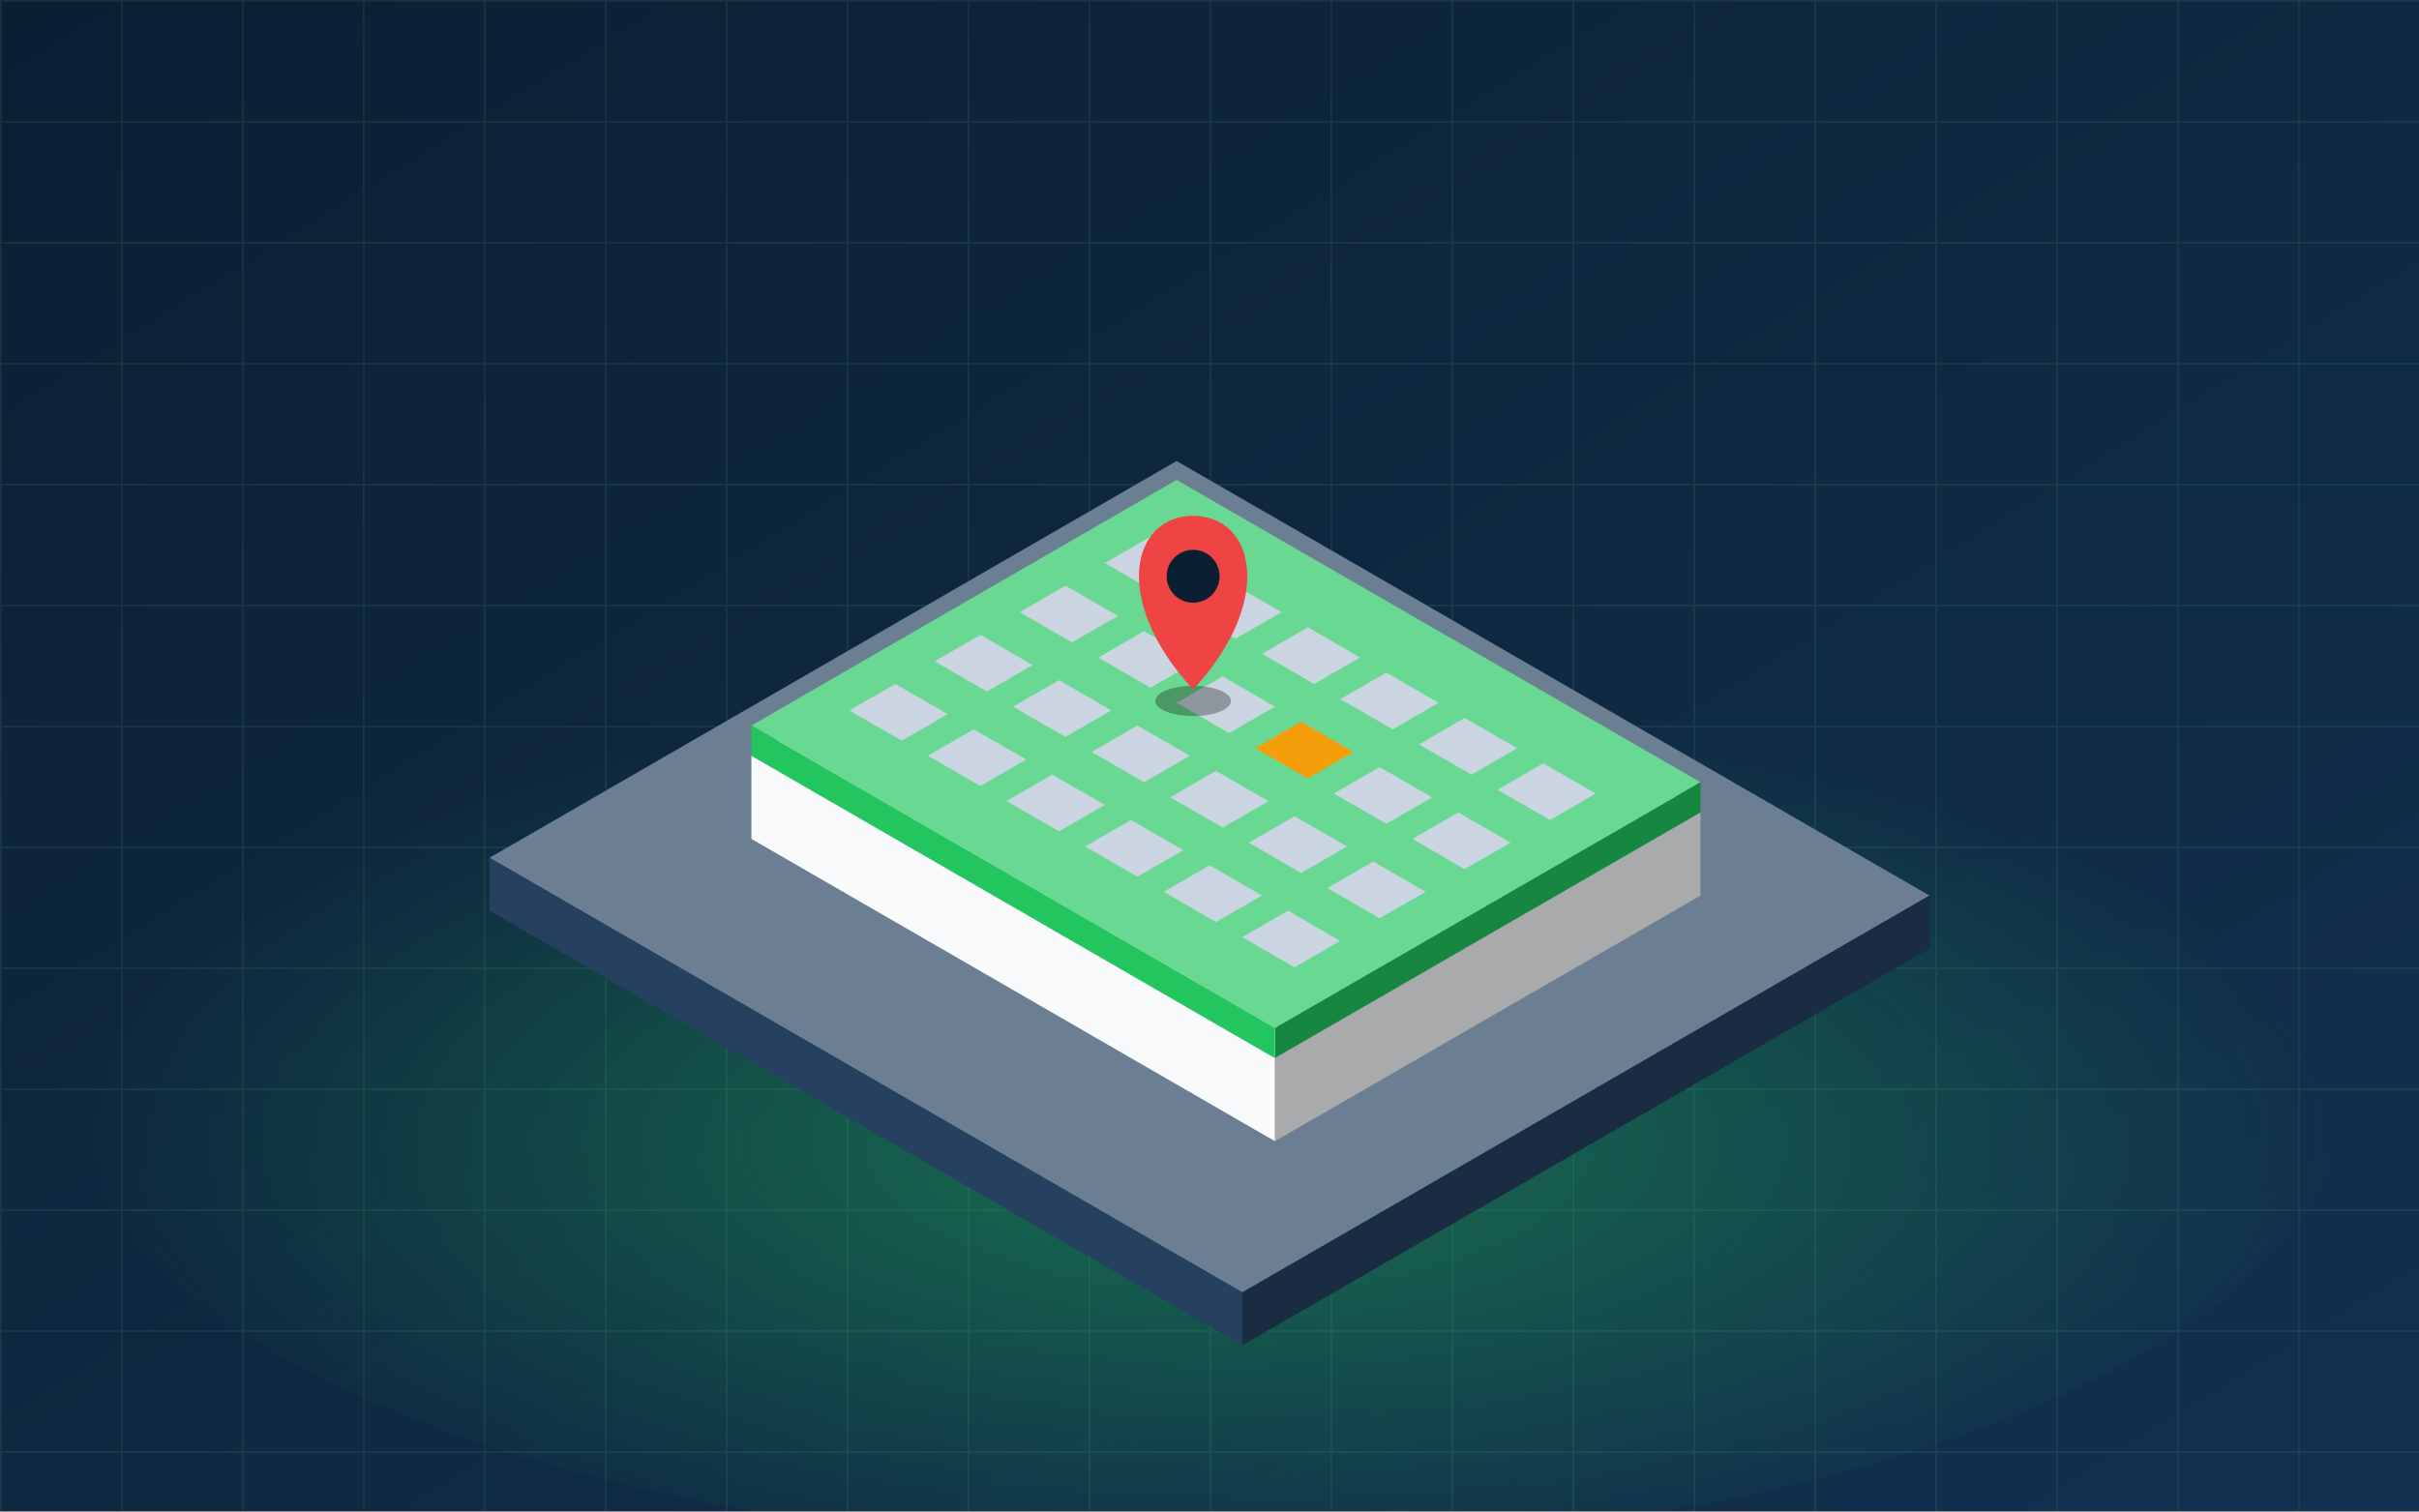
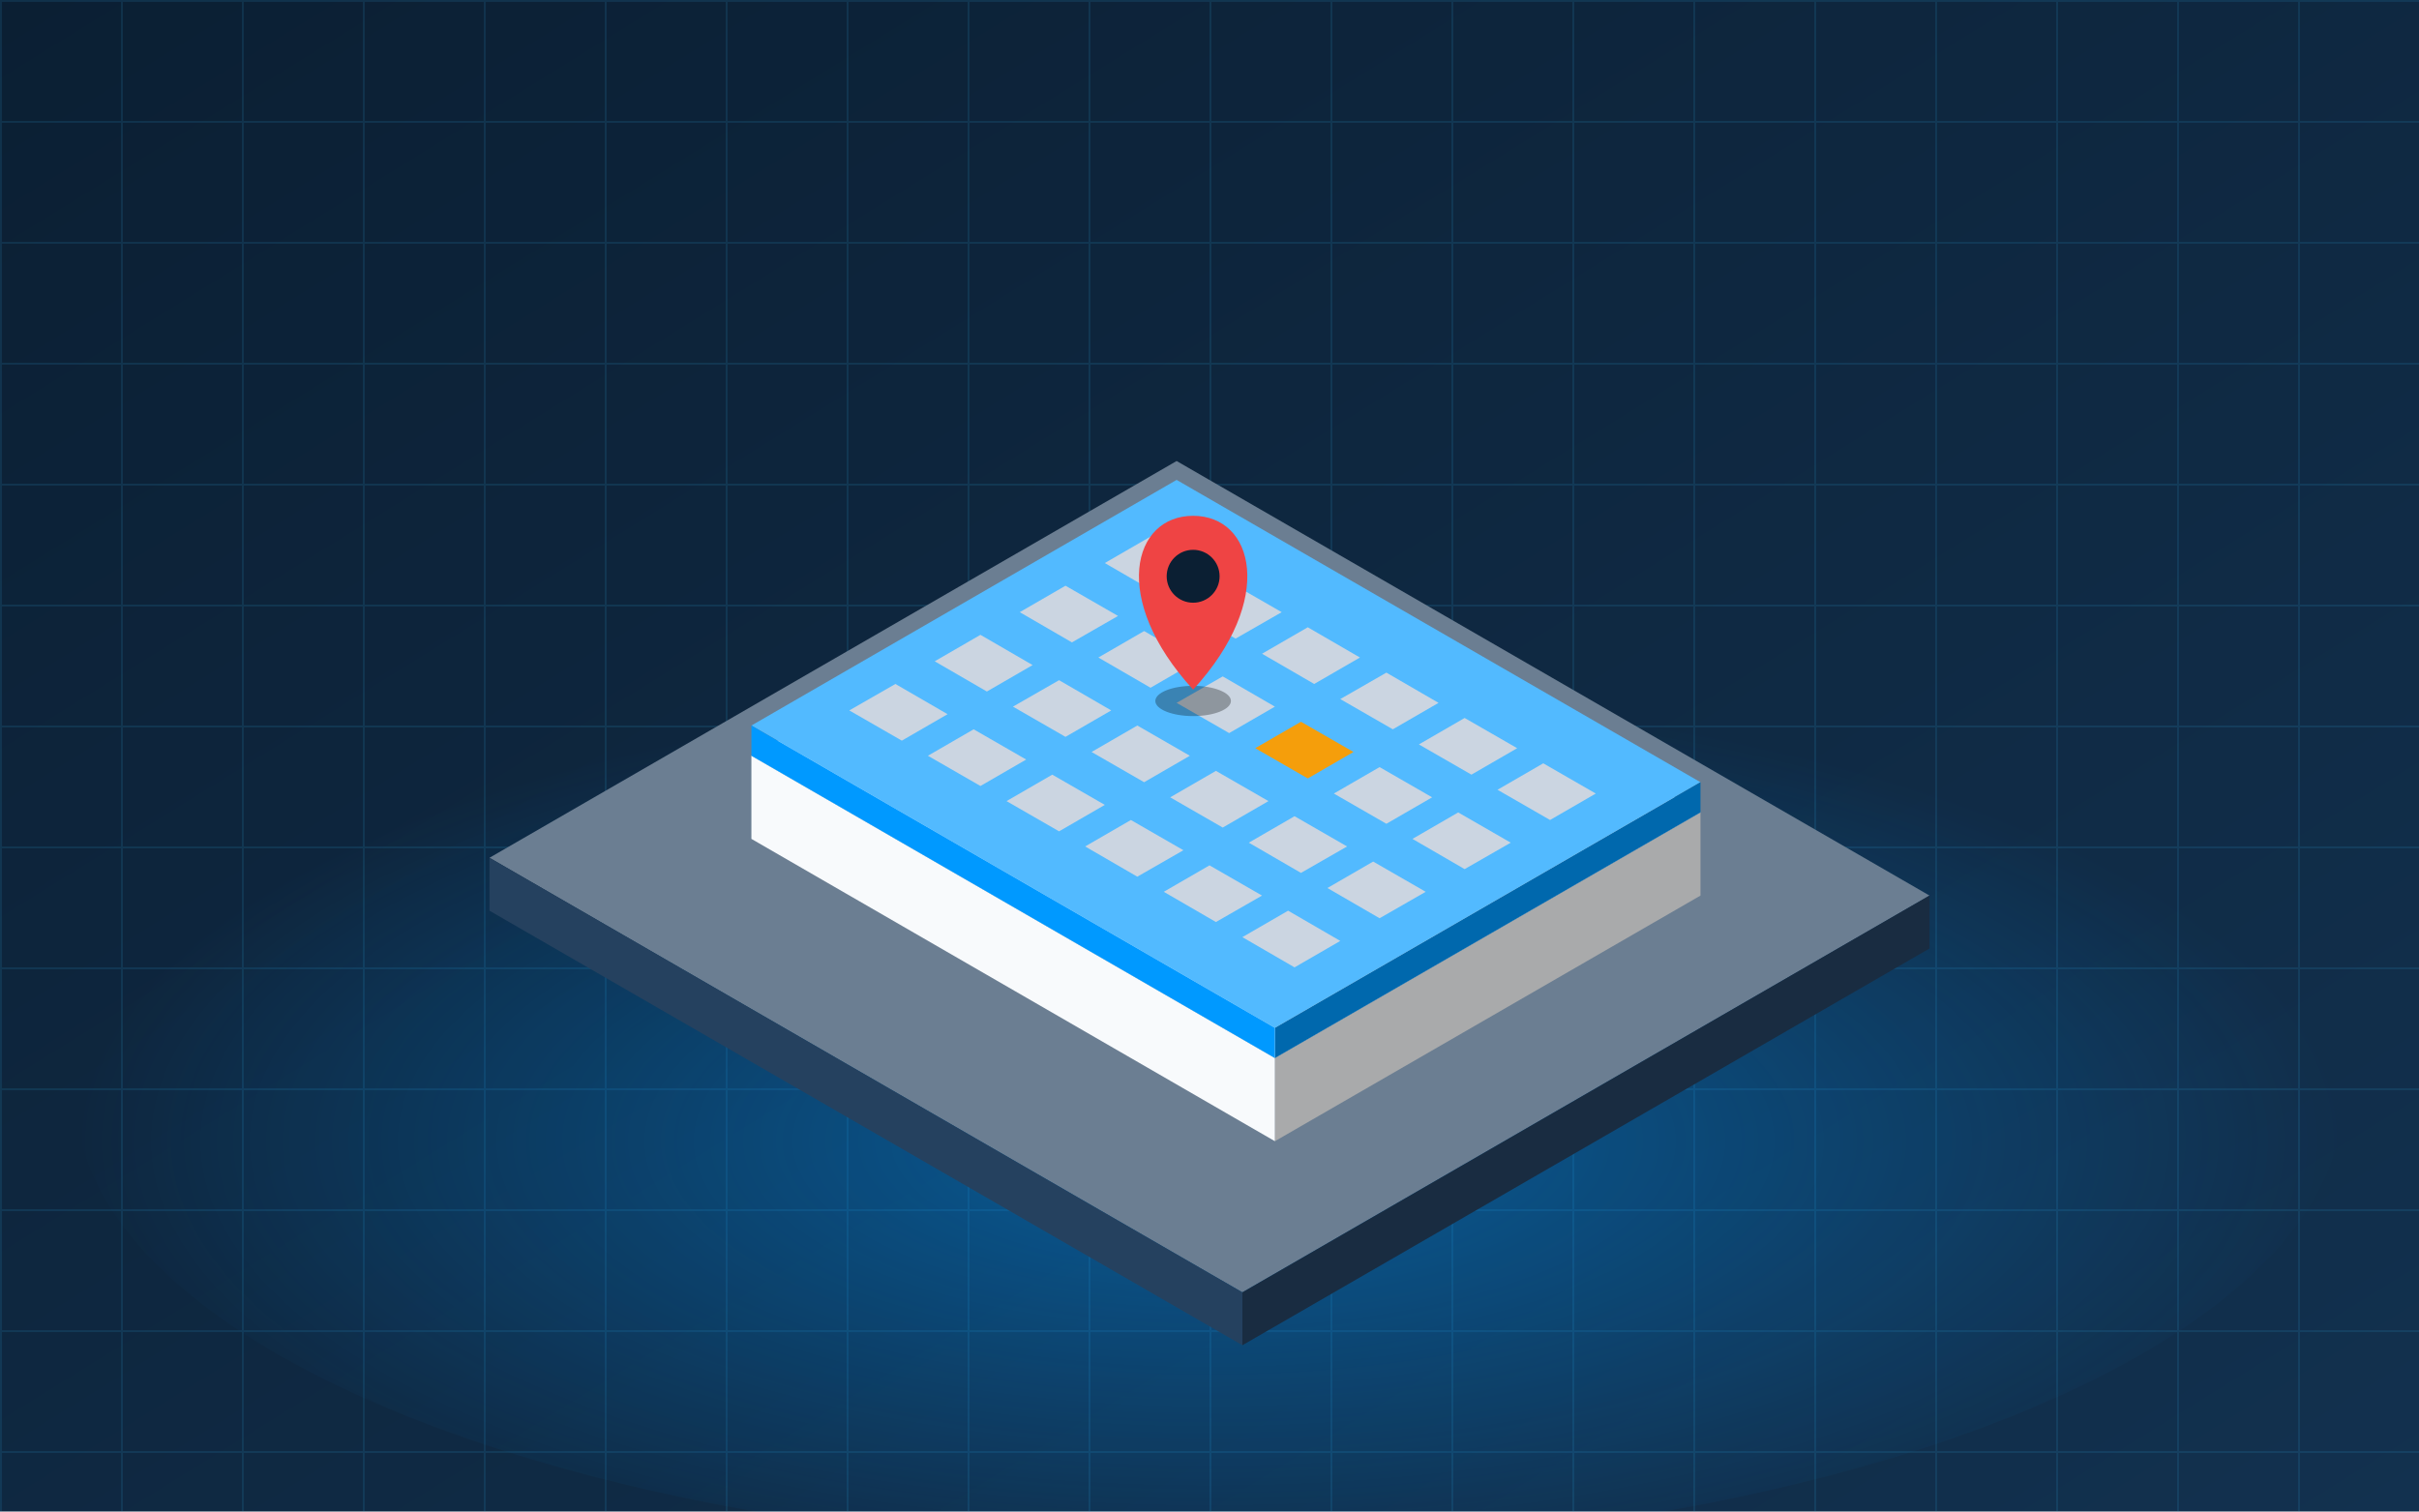
<svg xmlns="http://www.w3.org/2000/svg" viewBox="0 0 640 400" width="640" height="400">
  <defs>
    <linearGradient id="bgevents" x1="0" y1="0" x2="1" y2="1">
      <stop offset="0" stop-color="#0b1f33" />
      <stop offset="1" stop-color="#12314f" />
    </linearGradient>
    <radialGradient id="glevents" cx=".5" cy=".55" r=".5">
-       <stop offset="0" stop-color="#22c55e" stop-opacity=".45" />
-       <stop offset="1" stop-color="#22c55e" stop-opacity="0" />
+       <stop offset="0" stop-color="#0099ff" stop-opacity=".45" />
+       <stop offset="1" stop-color="#0099ff" stop-opacity="0" />
    </radialGradient>
    <pattern id="grevents" width="32" height="32" patternUnits="userSpaceOnUse">
-       <path d="M32 0H0V32" fill="none" stroke="#73e28f" stroke-opacity=".09" />
+       <path d="M32 0H0V32" fill="none" stroke="#38bdf8" stroke-opacity=".12" />
    </pattern>
  </defs>
  <rect width="640" height="400" fill="url(#bgevents)" />
  <rect width="640" height="400" fill="url(#grevents)" />
  <ellipse cx="320" cy="290" rx="300" ry="120" fill="url(#glevents)" />
  <polygon points="311.3,122.0 510.5,237.0 328.7,342.0 129.5,227.0" fill="#6b7e92" />
  <polygon points="510.5,251.0 328.7,356.0 328.7,342.0 510.5,237.0" fill="#192c41" />
  <polygon points="129.5,241.0 328.7,356.0 328.7,342.0 129.5,227.0" fill="#25415f" />
  <polygon points="311.3,135.0 449.9,215.0 337.3,280.0 198.8,200.0" fill="#fafcfd" />
  <polygon points="449.9,237.0 337.3,302.0 337.3,280.0 449.9,215.0" fill="#a9aaab" />
  <polygon points="198.8,222.0 337.3,302.0 337.3,280.0 198.8,200.0" fill="#f8fafc" />
-   <polygon points="311.3,127.0 449.9,207.0 337.3,272.0 198.8,192.0" fill="#69d892" />
-   <polygon points="449.9,215.0 337.3,280.0 337.3,272.0 449.9,207.0" fill="#178640" />
-   <polygon points="198.8,200.0 337.3,280.0 337.3,272.0 198.8,192.0" fill="#22c55e" />
+   <polygon points="311.3,127.0 449.9,207.0 337.3,272.0 198.8,192.0" fill="#52baff" />
+   <polygon points="449.9,215.0 337.3,280.0 337.3,272.0 449.9,207.0" fill="#0068ad" />
+   <polygon points="198.8,200.0 337.3,280.0 337.3,272.0 198.8,192.0" fill="#0099ff" />
  <polygon points="304.4,142.0 318.3,150.0 306.1,157.0 292.3,149.0" fill="#cbd5e1" />
  <polygon points="325.2,154.0 339.1,162.0 326.9,169.0 313.1,161.0" fill="#cbd5e1" />
  <polygon points="346.0,166.0 359.8,174.0 347.7,181.0 333.9,173.0" fill="#cbd5e1" />
  <polygon points="366.8,178.0 380.6,186.0 368.5,193.0 354.6,185.0" fill="#cbd5e1" />
  <polygon points="387.5,190.0 401.4,198.0 389.3,205.0 375.4,197.0" fill="#cbd5e1" />
  <polygon points="408.3,202.0 422.2,210.0 410.1,217.0 396.2,209.0" fill="#cbd5e1" />
  <polygon points="281.9,155.0 295.8,163.0 283.6,170.0 269.8,162.0" fill="#cbd5e1" />
  <polygon points="302.7,167.0 316.5,175.0 304.4,182.0 290.6,174.0" fill="#cbd5e1" />
  <polygon points="323.5,179.0 337.3,187.0 325.2,194.0 311.3,186.0" fill="#cbd5e1" />
  <polygon points="344.2,191.0 358.1,199.0 346.0,206.0 332.1,198.0" fill="#f59e0b" />
  <polygon points="365.0,203.0 378.9,211.0 366.8,218.0 352.9,210.0" fill="#cbd5e1" />
  <polygon points="385.8,215.0 399.7,223.0 387.5,230.0 373.7,222.0" fill="#cbd5e1" />
  <polygon points="259.4,168.0 273.2,176.0 261.1,183.0 247.3,175.0" fill="#cbd5e1" />
  <polygon points="280.2,180.0 294.0,188.0 281.9,195.0 268.0,187.0" fill="#cbd5e1" />
  <polygon points="300.9,192.0 314.8,200.0 302.7,207.0 288.8,199.0" fill="#cbd5e1" />
  <polygon points="321.7,204.0 335.6,212.0 323.5,219.0 309.6,211.0" fill="#cbd5e1" />
  <polygon points="342.5,216.0 356.4,224.0 344.2,231.0 330.4,223.0" fill="#cbd5e1" />
  <polygon points="363.3,228.0 377.2,236.0 365.0,243.0 351.2,235.0" fill="#cbd5e1" />
  <polygon points="236.9,181.0 250.7,189.0 238.6,196.0 224.7,188.0" fill="#cbd5e1" />
  <polygon points="257.6,193.0 271.5,201.0 259.4,208.0 245.5,200.0" fill="#cbd5e1" />
  <polygon points="278.4,205.0 292.3,213.0 280.2,220.0 266.3,212.0" fill="#cbd5e1" />
  <polygon points="299.2,217.0 313.1,225.0 300.9,232.0 287.1,224.0" fill="#cbd5e1" />
  <polygon points="320.0,229.0 333.9,237.0 321.7,244.0 307.9,236.0" fill="#cbd5e1" />
  <polygon points="340.8,241.0 354.6,249.0 342.5,256.0 328.7,248.0" fill="#cbd5e1" />
  <ellipse cx="315.67" cy="185.5" rx="10" ry="4" fill="#000" opacity=".3" />
  <path d="M315.67 182.5 C 293.67 158.5, 299.67 136.5, 315.67 136.5 C 331.67 136.5, 337.67 158.5, 315.67 182.5 Z" fill="#ef4444" />
  <circle cx="315.67" cy="152.5" r="7" fill="#0b1f33" />
</svg>
